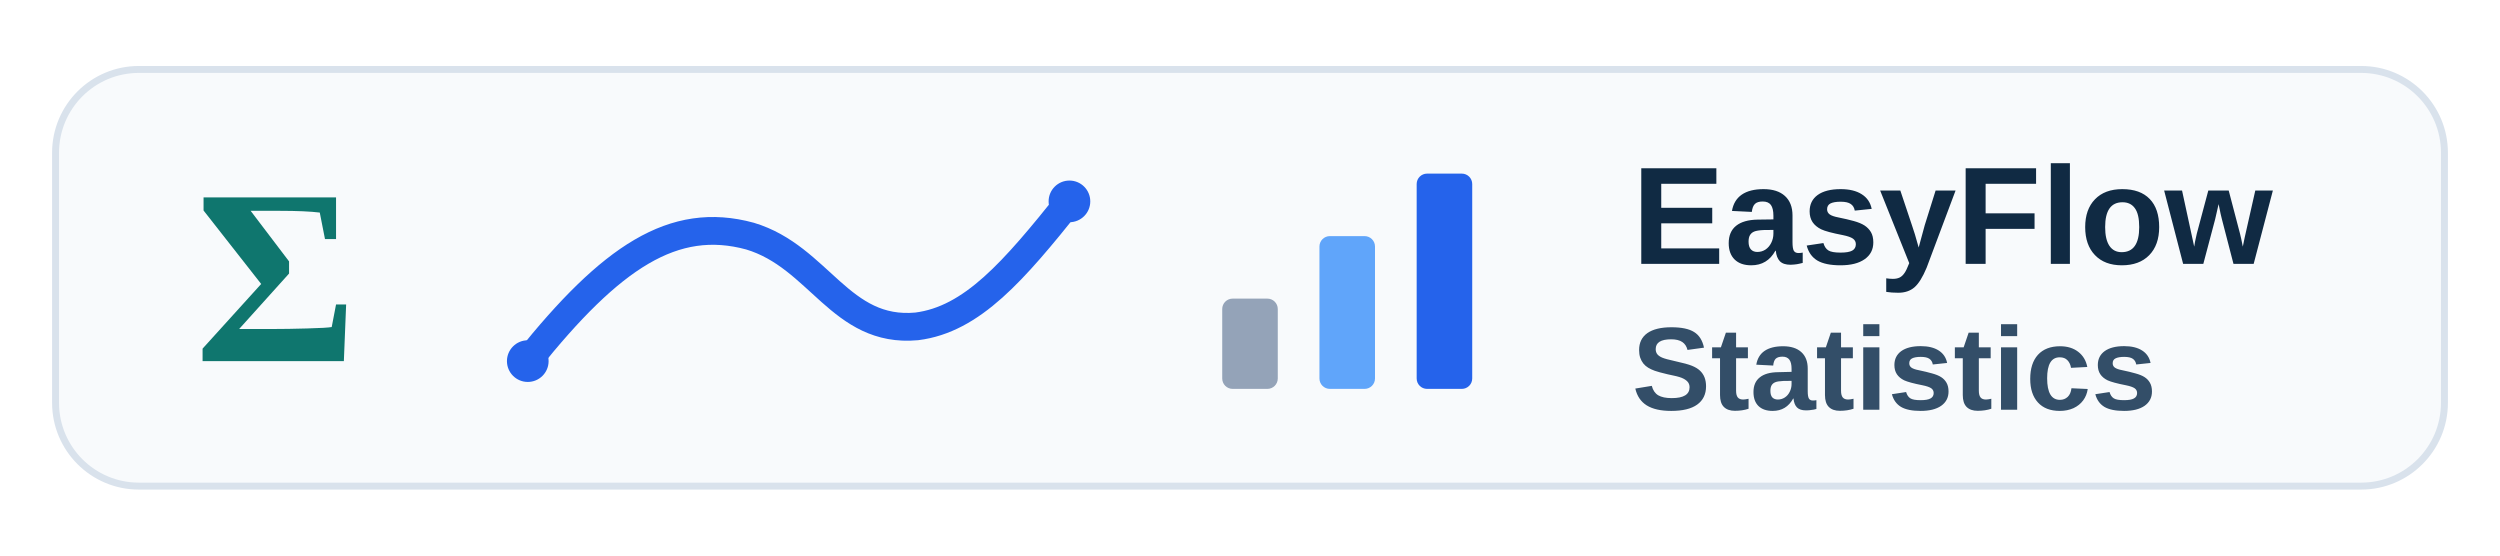
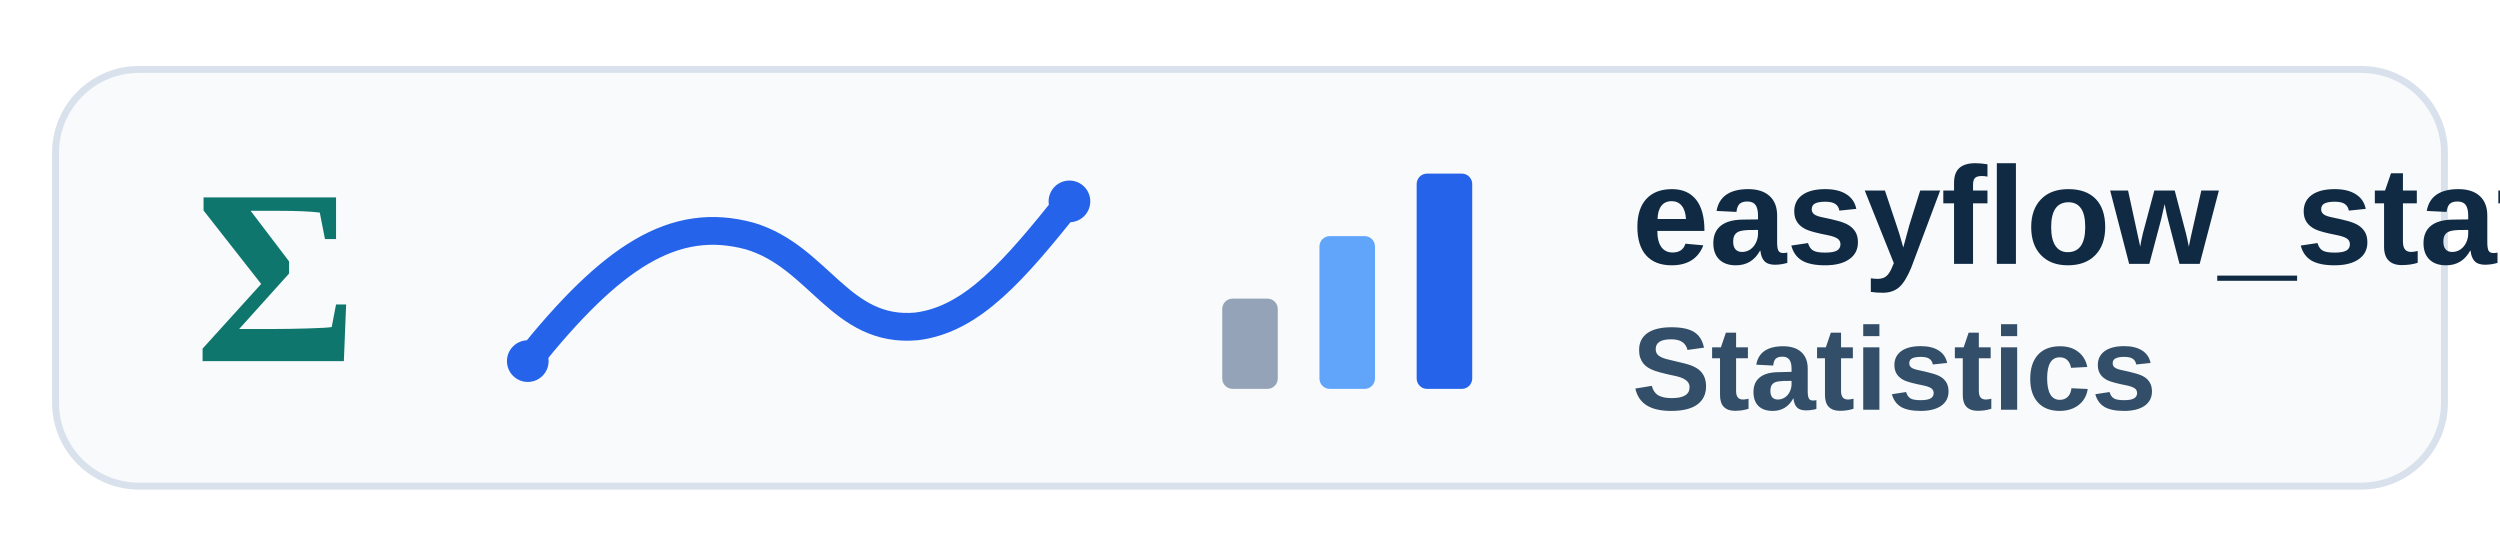
<svg xmlns="http://www.w3.org/2000/svg" viewBox="0 0 360 80" role="img" aria-labelledby="title desc">
  <rect x="8" y="10" width="344" height="60" rx="12" fill="#f8fafc" stroke="#d9e2ec" />
  <text x="28" y="52" font-family="Georgia, 'Times New Roman', serif" font-size="36" font-weight="700" fill="#0f766e">Σ</text>
  <path d="M76 52c12-15 21-21 32-18 10 3 13 14 24 13 8-1 14-8 22-18" fill="none" stroke="#2563eb" stroke-width="4" stroke-linecap="round" />
  <circle cx="76" cy="52" r="3" fill="#2563eb" />
  <circle cx="154" cy="29" r="3" fill="#2563eb" />
  <rect x="176" y="43" width="8" height="13" rx="1.5" fill="#94a3b8" />
  <rect x="190" y="34" width="8" height="22" rx="1.5" fill="#60a5fa" />
  <rect x="204" y="25" width="8" height="31" rx="1.5" fill="#2563eb" />
-   <text x="235" y="38" font-family="Segoe UI, Arial, sans-serif" font-size="20" font-weight="700" fill="#102a43">EasyFlow</text>
+   <text x="235" y="38" font-family="Segoe UI, Arial, sans-serif" font-size="20" font-weight="700" fill="#102a43">easyflow_statistics</text>
  <text x="235" y="59" font-family="Segoe UI, Arial, sans-serif" font-size="17" font-weight="600" fill="#334e68">Statistics</text>
</svg>
